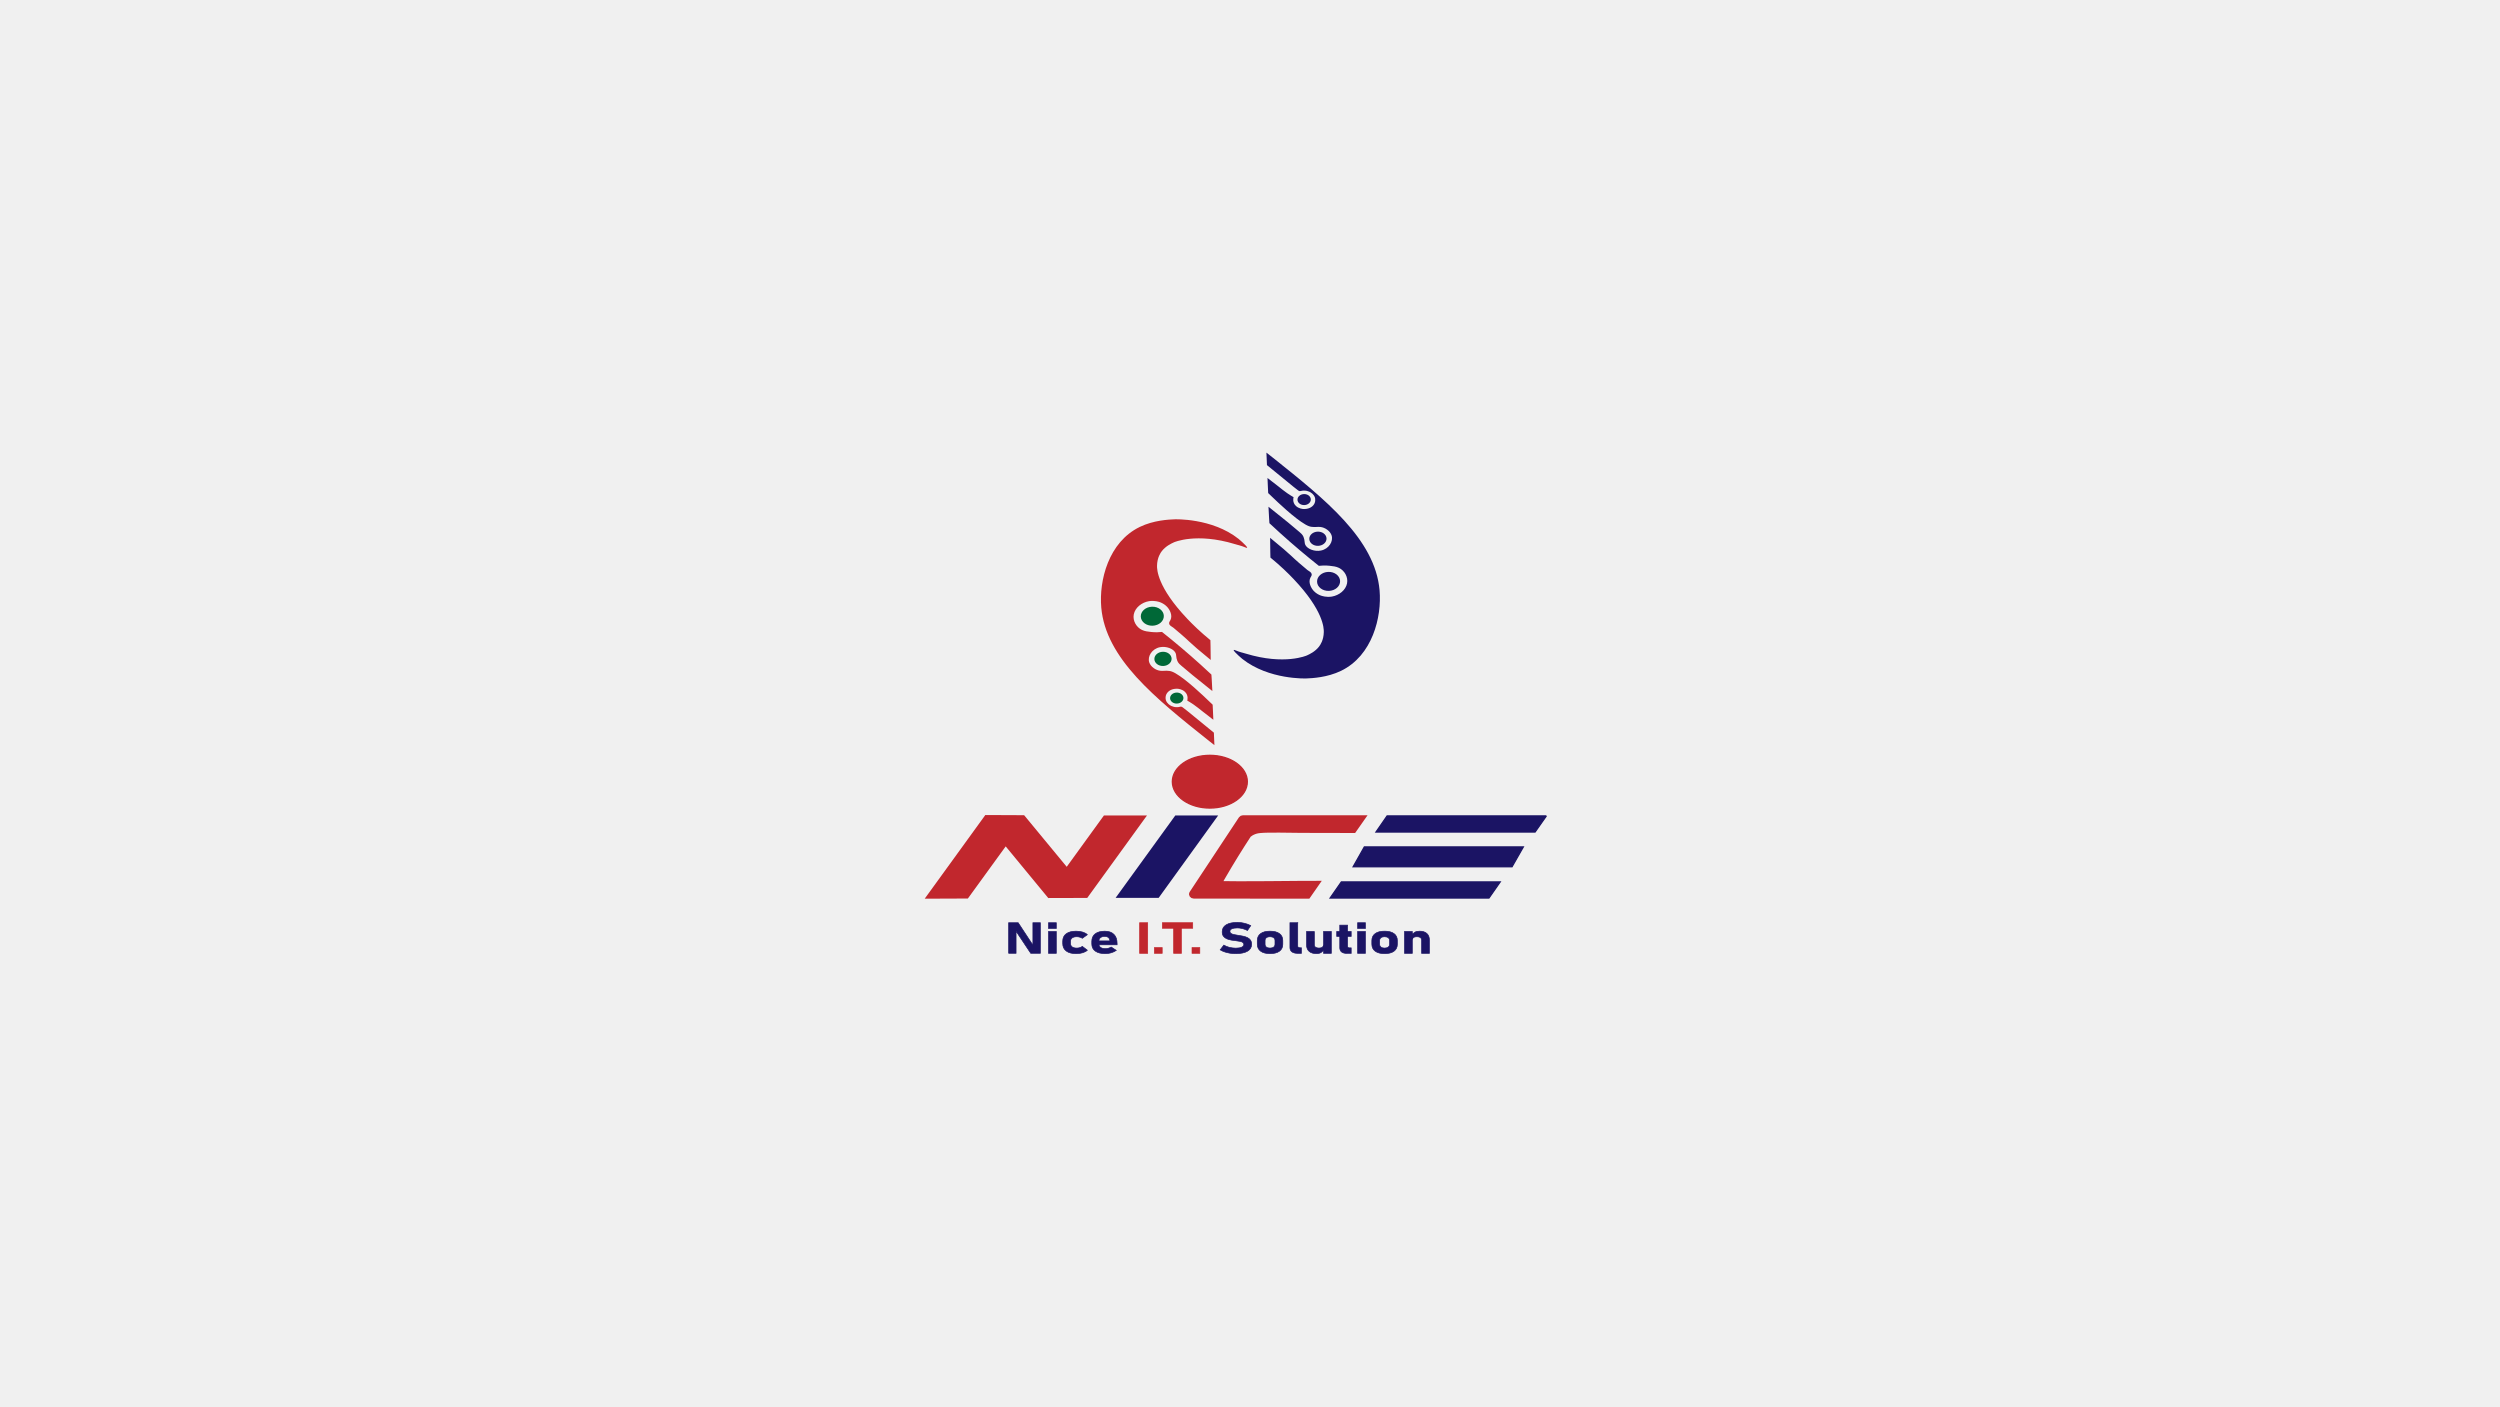
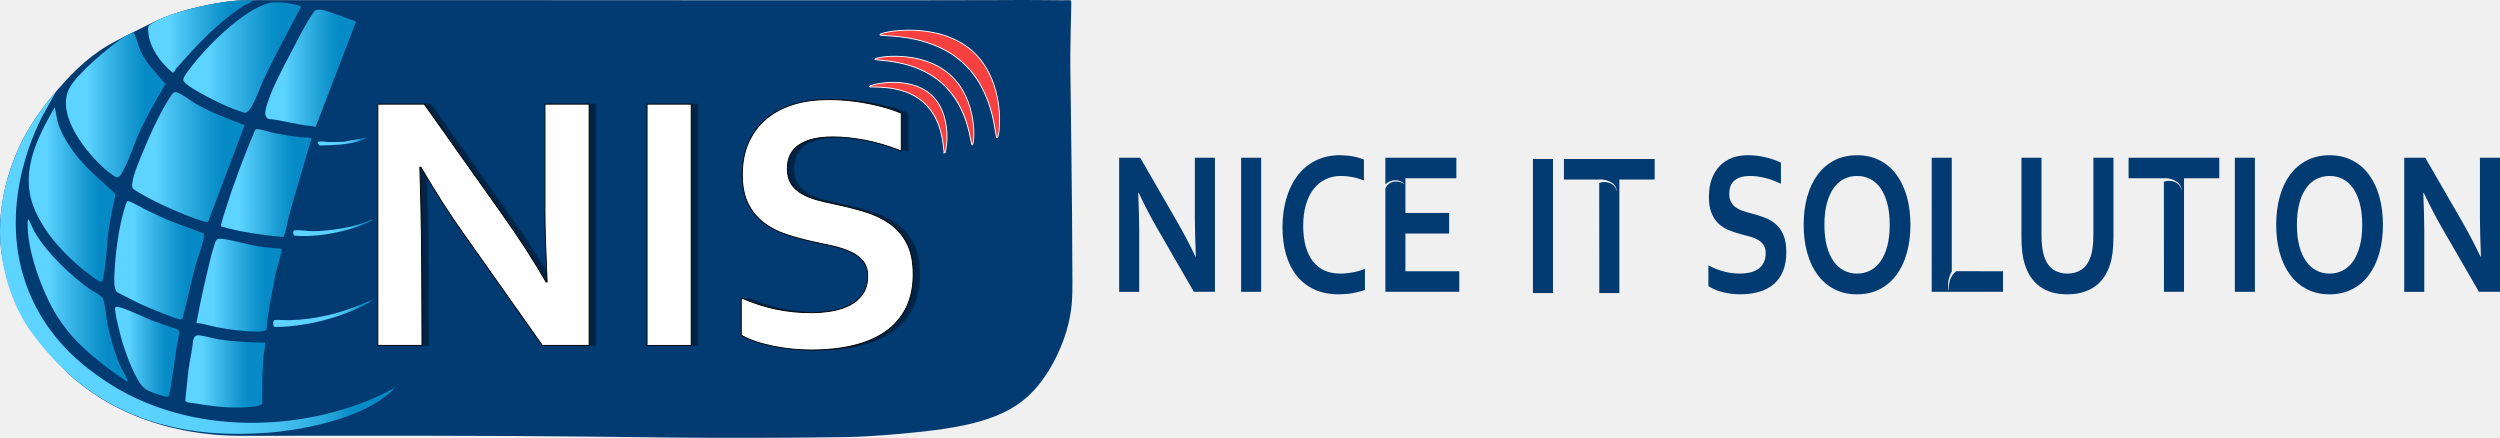
- <svg xmlns="http://www.w3.org/2000/svg" id="Layer_1" version="1.1" viewBox="0 0 1920 1080">
+ <svg xmlns="http://www.w3.org/2000/svg" xmlns:xlink="http://www.w3.org/1999/xlink" viewBox="0 0 2734.78 478.96">
  <defs>
    <style>
-       .st0 {
-         stroke-width: 4px;
-       }
- 
-       .st0, .st1, .st2, .st3, .st4 {
-         fill: #c1272d;
-       }
- 
-       .st0, .st1, .st2, .st4 {
-         stroke: #c1272d;
-       }
- 
-       .st0, .st1, .st2, .st4, .st5, .st6, .st7 {
+       .cls-1 {
+         fill: url(#linear-gradient-15);
+       }
+ 
+       .cls-2 {
+         fill: url(#linear-gradient-13);
+       }
+ 
+       .cls-3 {
+         fill: url(#linear-gradient-2);
+       }
+ 
+       .cls-4 {
+         fill: url(#linear-gradient-10);
+       }
+ 
+       .cls-5 {
+         fill: url(#linear-gradient-12);
+       }
+ 
+       .cls-6 {
+         fill: #023b72;
+       }
+ 
+       .cls-7 {
+         fill: #fff;
+         stroke: #000;
+       }
+ 
+       .cls-7, .cls-8 {
        stroke-miterlimit: 10;
      }

-       .st2, .st7 {
-         stroke-width: .5px;
-       }
- 
-       .st8 {
-         fill: #006837;
-       }
- 
-       .st4, .st6 {
-         stroke-width: 12px;
-       }
- 
-       .st9, .st5, .st6, .st7 {
-         fill: #1b1464;
-       }
- 
-       .st5, .st6, .st7 {
-         stroke: #1b1464;
+       .cls-9 {
+         fill: url(#linear-gradient-4);
+       }
+ 
+       .cls-10 {
+         fill: url(#linear-gradient-3);
+       }
+ 
+       .cls-11 {
+         filter: url(#drop-shadow-1);
+       }
+ 
+       .cls-12 {
+         fill: url(#linear-gradient-5);
+       }
+ 
+       .cls-13 {
+         fill: url(#linear-gradient-8);
+       }
+ 
+       .cls-8 {
+         fill: #f74141;
+         stroke: #fff;
+       }
+ 
+       .cls-14 {
+         fill: url(#linear-gradient-14);
+       }
+ 
+       .cls-15 {
+         fill: url(#linear-gradient-7);
+       }
+ 
+       .cls-16 {
+         fill: url(#linear-gradient-9);
+       }
+ 
+       .cls-17 {
+         fill: url(#linear-gradient-11);
+       }
+ 
+       .cls-18 {
+         fill: url(#linear-gradient-6);
+       }
+ 
+       .cls-19 {
+         fill: url(#linear-gradient-16);
+       }
+ 
+       .cls-20 {
+         fill: url(#linear-gradient);
      }
    </style>
+     <filter id="drop-shadow-1" x="412.85" y="108.41" width="593.6" height="274.95" filterUnits="userSpaceOnUse">
+       <feOffset dx="7" dy="0" />
+       <feGaussianBlur result="blur" stdDeviation="0" />
+       <feFlood flood-color="#000" flood-opacity=".39" />
+       <feComposite in2="blur" operator="in" />
+       <feComposite in="SourceGraphic" />
+     </filter>
+     <linearGradient id="linear-gradient" x1="298.84" y1="342.54" x2="407.92" y2="342.54" gradientUnits="userSpaceOnUse">
+       <stop offset=".1" stop-color="#5dd3ff" />
+       <stop offset=".47" stop-color="#5bd1fd" />
+       <stop offset=".6" stop-color="#54cbf9" />
+       <stop offset=".7" stop-color="#48c2f1" />
+       <stop offset=".77" stop-color="#37b4e6" />
+       <stop offset=".84" stop-color="#21a2d8" />
+       <stop offset=".89" stop-color="#078cc6" />
+       <stop offset=".9" stop-color="#068bc6" />
+     </linearGradient>
+     <linearGradient id="linear-gradient-2" x1="320.71" y1="249.24" x2="407.06" y2="249.24" gradientUnits="userSpaceOnUse">
+       <stop offset=".1" stop-color="#5dd3ff" />
+       <stop offset=".47" stop-color="#5bd1fd" />
+       <stop offset=".6" stop-color="#54cbf9" />
+       <stop offset=".7" stop-color="#48c2f1" />
+       <stop offset=".77" stop-color="#37b4e6" />
+       <stop offset=".84" stop-color="#21a2d8" />
+       <stop offset=".89" stop-color="#078cc6" />
+       <stop offset=".9" stop-color="#068bc6" />
+     </linearGradient>
+     <linearGradient id="linear-gradient-3" x1="347.41" y1="154.85" x2="400.93" y2="154.85" gradientUnits="userSpaceOnUse">
+       <stop offset=".1" stop-color="#5dd3ff" />
+       <stop offset=".47" stop-color="#5bd1fd" />
+       <stop offset=".6" stop-color="#54cbf9" />
+       <stop offset=".7" stop-color="#48c2f1" />
+       <stop offset=".77" stop-color="#37b4e6" />
+       <stop offset=".84" stop-color="#21a2d8" />
+       <stop offset=".89" stop-color="#078cc6" />
+       <stop offset=".9" stop-color="#068bc6" />
+     </linearGradient>
+     <linearGradient id="linear-gradient-4" x1=".02" y1="287.34" x2="432.48" y2="287.34" gradientUnits="userSpaceOnUse">
+       <stop offset=".1" stop-color="#5dd3ff" />
+       <stop offset=".47" stop-color="#5bd1fd" />
+       <stop offset=".6" stop-color="#54cbf9" />
+       <stop offset=".7" stop-color="#48c2f1" />
+       <stop offset=".77" stop-color="#37b4e6" />
+       <stop offset=".84" stop-color="#21a2d8" />
+       <stop offset=".89" stop-color="#078cc6" />
+       <stop offset=".9" stop-color="#068bc6" />
+     </linearGradient>
+     <linearGradient id="linear-gradient-5" x1="290.17" y1="74.65" x2="389.53" y2="74.65" gradientUnits="userSpaceOnUse">
+       <stop offset=".21" stop-color="#5dd3ff" />
+       <stop offset=".33" stop-color="#48c2f1" />
+       <stop offset=".65" stop-color="#189ad2" />
+       <stop offset=".8" stop-color="#068bc6" />
+     </linearGradient>
+     <linearGradient id="linear-gradient-6" x1="144.51" y1="171.83" x2="267.58" y2="171.83" gradientUnits="userSpaceOnUse">
+       <stop offset=".21" stop-color="#5dd3ff" />
+       <stop offset=".33" stop-color="#48c2f1" />
+       <stop offset=".65" stop-color="#189ad2" />
+       <stop offset=".8" stop-color="#068bc6" />
+     </linearGradient>
+     <linearGradient id="linear-gradient-7" x1="72.09" y1="114.51" x2="180.97" y2="114.51" xlink:href="#linear-gradient-6" />
+     <linearGradient id="linear-gradient-8" x1="31.44" y1="212.84" x2="126.39" y2="212.84" xlink:href="#linear-gradient-6" />
+     <linearGradient id="linear-gradient-9" x1="125" y1="284.7" x2="223.15" y2="284.7" xlink:href="#linear-gradient-6" />
+     <linearGradient id="linear-gradient-10" x1="200.54" y1="62.92" x2="329.31" y2="62.92" gradientUnits="userSpaceOnUse">
+       <stop offset=".21" stop-color="#5dd3ff" />
+       <stop offset=".33" stop-color="#48c2f1" />
+       <stop offset=".65" stop-color="#189ad2" />
+       <stop offset=".8" stop-color="#068bc6" />
+     </linearGradient>
+     <linearGradient id="linear-gradient-11" x1="241.72" y1="200.17" x2="340.61" y2="200.17" xlink:href="#linear-gradient-6" />
+     <linearGradient id="linear-gradient-12" x1="214.83" y1="311.95" x2="307.85" y2="311.95" xlink:href="#linear-gradient-6" />
+     <linearGradient id="linear-gradient-13" x1="202.66" y1="406.26" x2="289.99" y2="406.26" xlink:href="#linear-gradient-6" />
+     <linearGradient id="linear-gradient-14" x1="30.21" y1="328.89" x2="139.46" y2="328.89" xlink:href="#linear-gradient-6" />
+     <linearGradient id="linear-gradient-15" x1="125.89" y1="384.79" x2="195.99" y2="384.79" xlink:href="#linear-gradient-6" />
+     <linearGradient id="linear-gradient-16" x1="161.95" y1="39.9" x2="275.9" y2="39.9" xlink:href="#linear-gradient-6" />
  </defs>
-   <g>
-     <path class="st3" d="M892.18,423.39c3.06-3.96,7.23-5.9,9.41-6.89,0,0,17.02-7.7,46.89,1.39h.02c.13.04.82.25,1.75.51.98.28,1.69.46,1.87.51,2.94.77,5.26,2.14,5.64,1.78.46-.44-2.31-3.03-3.73-4.36-1.35-1.27-2.53-2.25-2.85-2.5-20.5-16.2-49.17-15-49.17-15-4.35.18-15.97.67-26.68,5.86-24.05,11.67-31.35,41.18-29.56,61.85,3.41,39.22,41.61,69.68,81.88,101.79,2.06,1.64,3.79,2.99,5.02,3.94-.14-3.23-.28-6.43-.41-9.59-8.48-6.93-19.59-16.01-20.42-16.68-.07-.06-.1-.07-.26-.2-3.29-2.5-3.6-3.03-4.56-3.11-.7-.05-.58.23-2.15.37-.49.04-1.37.11-2.45-.03-.09-.01-1.41-.2-2.69-.78-1.3-.59-3.56-2.03-4.33-4.55-.1-.31-1.12-3.93,2.01-6.64,2.69-2.33,6.32-2.14,6.88-2.11.54.04,3.48.27,5.68,2.32,3.01,2.79,1.94,6.44,1.84,6.77,1.16.67,2.86,1.68,4.83,3.03,2.82,1.92,4.53,3.45,6.69,5.12,3.45,2.67,6.35,4.91,8.52,6.6-.09-2.11-.18-4.23-.28-6.36-.08-1.75-.16-3.49-.25-5.23-.6-.57-1.73-1.65-3.14-3-3.85-3.7-16.91-16.25-25.46-21.14-2.02-1.15-3.39-1.61-4.58-1.77-3.14-.42-4.56.12-6.83-.11-3.69-.37-7.56-3.08-8.68-6.44-1.53-4.57,2.01-10.46,8.23-11.69,4.91-.97,10.21,1.22,11.79,4.12,1.07,1.95.3,3.3,1.53,6.37.76,1.89,2.25,3,3.19,3.82,3.41,3,12.04,10.11,23.72,19.36-.13-3.01-.29-6.06-.49-9.14-.08-1.18-.16-2.35-.24-3.52-2.77-2.6-5.6-5.21-8.5-7.82-9.84-8.88-19.69-17.17-29.45-24.92-1.96.23-4.84.42-8.25.05-2.62-.28-5.03-.55-7.23-1.63-4.27-2.11-7.12-7-6.19-11.87,1.01-5.24,6.13-9.22,11.64-10.16,4.27-.72,7.84.54,8.55.8,1.03.38,3.36,1.37,5.32,3.44,2.33,2.48,4.34,6.74,2.69,10.16-.52,1.08-1.25,1.75-1.03,2.87.26,1.37,1.68,2.09,3.28,3.13.02.01,2.15,1.82,6.42,5.45,2.62,2.23,4.14,3.72,5.7,5.17,2.92,2.73,7.82,7.06,16.52,14.12-.01-3.68-.06-7.4-.14-11.16-.03-1.35-.06-2.69-.1-4.03-7.88-6.43-13.81-12.27-17.91-16.6-22.85-24.13-23.14-37.67-23.08-40.59.12-6.33,2.78-10.02,3.6-11.08h-.02Z" />
-     <ellipse class="st8" cx="884.97" cy="473.25" rx="8.85" ry="7.3" transform="translate(-14.27 27.72) rotate(-1.78)" />
-     <ellipse class="st8" cx="893.18" cy="506.02" rx="6.62" ry="5.46" transform="translate(-15.29 27.99) rotate(-1.78)" />
-     <ellipse class="st8" cx="903.75" cy="536.12" rx="5.12" ry="4.23" transform="translate(-16.22 28.33) rotate(-1.78)" />
+   <g id="Layer_1" data-name="Layer 1">
+     <path class="cls-6" d="M983.45,474.7c-25.25,2.2-44.15,3.21-57.23,3.41-113.27,1.69-208.14.34-211.59.29,0,0-119.41-1.7-245.03-1.72-20.93,0-41.86,0-62.8,0-43.8,0-65.7,0-65.87,0-10.22.08-32.28.06-76.38.04-2.01,0-7.14.01-13.97-.25-7.1-.27-12.7-.71-15.58-.96-7.39-.63-17.12-1.74-28.68-3.8,0,0-9.86-1.77-19.36-4.12-2.47-.61-5.04-1.29-5.04-1.29-1.2-.32-2.54-.68-4.3-1.18-1.5-.43-2.62-.77-3.5-1.04-3.34-1.02-5.07-1.56-6.02-1.86-.17-.05-.73-.2-1.27-.4-.06-.02-.19-.07-.38-.14-.38-.13-.66-.22-.72-.25-.56-.18-1.85-.64-3.39-1.17-2-.68-2.8-.91-4.64-1.59h0c-1.52-.62-3.71-1.48-6.46-2.45-1.17-.47-2.35-.95-3.52-1.42-4.17-1.71-7.82-3.34-10.91-4.77-3.71-1.72-6.69-3.22-8.61-4.2-.75-.38-3.19-1.63-6.25-3.31-1.77-.97-7.26-4-13.33-7.82-13.39-8.44-23.54-16.93-31.3-23.47-1.06-.89-1.92-1.63-2.49-2.12-6.45-6.78-12.98-13.92-19.54-21.43-8.45-9.68-16.25-19.18-23.44-28.41,0,0-17.57-29.5-26.63-65.33-2.03-8.04-3.37-15.81-3.37-15.81-1.24-8.66-1.72-16.31-1.84-22.6-.07-3.72-.13-13.02,1.24-25.03.11-.97.57-4.92,1.43-10.16,1.07-6.51,2.85-15.56,5.86-26.08.53-1.84,4.55-15.72,10.97-30.21,14.34-32.36,36.02-57.35,43.08-65.39,12.21-13.89,29.47-33.53,55.18-48.79,9.36-5.55,22.59-12.09,49.06-25.16,1.5-.74,5-2.46,9.73-4.47,1.51-.64,6.85-2.89,14.46-5.46,11.15-3.77,20.09-5.84,26.33-7.28,4.84-1.12,9.62-2.08,10.1-2.18,3.17-.64,5.65-1.09,6.85-1.3,3.46-.62,6.09-1.04,6.89-1.16,3.13-.49,5.47-.81,5.97-.88,1.64-.22,4.21-.57,7.6-.91,2.24-.23,3.79-.39,5.78-.5,2.79-.16,3.82-.07,7.3-.1,6.78-.04,8.26-.39,15.8-.37,1.45,0,2.49.02,2.95.02,10.83.09,17.32,0,66.07,0,7.49,0,67.08,0,86.38,0,7.31,0,70.55.02,83.59.02,84.44.03,526.42.39,567.48-.02,2.46-.02,13.77-.15,28.62-.13,9.63.01,14.45.02,19.32.1,1.18.02,12.9.2,16.85.16.34,0,1.58-.02,3.26,0,1.65.02,2.04.05,3.14.06,2.03.03,2.38-.06,5.55-.12,3.69-.06,4.23.04,4.63.45.37.38.4.8.39,3.34,0,1.87-.01,2.81-.04,3.14-.1,1.52.01.83-.13,8.01-.2,10.21-.74,26.9-.85,43.52-.02,3.25-.04,8.18,0,14.25.16,23.31,2.17,146.68,2.28,235.4.02,14.06-.04,25.87-3.42,41.6-7.06,32.86-24.02,61.46-39.3,77.8-29.63,31.68-75.25,40.73-146.95,46.99Z" />
+     <g class="cls-11">
+       <path class="cls-7" d="M551.09,236.64c18.97,26.96,34.39,50.9,46.24,71.81h1.19c-1.58-34.33-2.37-59.32-2.37-74.97v-119.56h48.29v263.94h-51.15l-85.93-121.67c-15.11-21.06-30.75-45.49-46.91-73.28h-1.18c.46,14.43.84,28.86,1.15,43.29.48,22.51.78,45.03.89,67.54.11,28.04.21,56.07.32,84.11h-48.29V113.92h50.79l86.96,122.71Z" />
+       <path class="cls-7" d="M707.82,377.87V113.92h48.29v263.94h-48.29Z" />
+       <path class="cls-7" d="M949.16,302.14c0-6.71-1.65-12.14-4.94-16.28-3.29-4.14-7.77-7.53-13.43-10.16-5.66-2.63-12.02-4.77-19.07-6.41-7.05-1.64-14.46-3.26-22.23-4.84-10.27-2.24-20.09-4.9-29.44-7.99-9.35-3.09-17.58-7.37-24.7-12.83-7.11-5.46-12.78-12.4-16.99-20.82-4.22-8.42-6.32-18.95-6.32-31.58,0-13.94,2.44-26.08,7.31-36.41,4.87-10.33,11.49-18.88,19.86-25.66,8.36-6.78,18.18-11.84,29.44-15.2,11.26-3.36,23.94-5.03,38.03-5.03s28.25,1.38,42.48,4.14c14.22,2.76,26.47,6.32,36.75,10.66v41.45c-13.7-5.39-26.84-9.31-39.41-11.74-12.58-2.43-24.4-3.65-35.46-3.65-15.94,0-28.22,2.89-36.85,8.68-8.63,5.79-12.94,14.48-12.94,26.05,0,6.71,1.41,12.24,4.25,16.58,2.83,4.34,6.68,7.93,11.56,10.76,4.87,2.83,10.47,5.1,16.79,6.81,6.32,1.71,13.04,3.29,20.15,4.74,11.19,2.37,21.9,5.1,32.1,8.19,10.2,3.09,19.26,7.4,27.17,12.93s14.16,12.73,18.77,21.61c4.61,8.88,6.91,20.23,6.91,34.05s-2.64,26.52-7.9,36.91c-5.27,10.39-12.74,18.98-22.42,25.76-9.68,6.78-21.44,11.81-35.27,15.1-13.83,3.29-28.98,4.93-45.44,4.93-14.36,0-28.48-1.41-42.38-4.24-13.9-2.83-25.46-6.81-34.67-11.94v-40.86c13.04,5.66,25.75,9.77,38.13,12.34,12.38,2.57,25.16,3.85,38.33,3.85,7.64,0,15.14-.62,22.52-1.88,7.38-1.25,13.99-3.39,19.86-6.41,5.86-3.03,10.57-7.14,14.13-12.34,3.56-5.2,5.33-11.61,5.33-19.24Z" />
+     </g>
    <g>
-       <path class="st9" d="M1013.1,496.49c-3.06,3.96-7.23,5.9-9.41,6.89,0,0-17.02,7.7-46.89-1.39h-.02c-.13-.04-.82-.25-1.75-.51-.98-.28-1.69-.46-1.87-.51-2.94-.77-5.26-2.14-5.64-1.78-.46.44,2.31,3.03,3.73,4.36,1.35,1.27,2.53,2.25,2.85,2.5,20.5,16.2,49.17,15,49.17,15,4.35-.18,15.97-.67,26.68-5.86,24.05-11.67,31.35-41.18,29.56-61.85-3.41-39.22-41.61-69.68-81.88-101.79-2.06-1.64-3.79-2.99-5.02-3.94.14,3.23.28,6.43.41,9.59,8.48,6.93,19.59,16.01,20.42,16.68.07.06.1.07.26.2,3.29,2.5,3.6,3.03,4.56,3.11.7.05.58-.23,2.15-.37.49-.04,1.37-.11,2.45.03.09.01,1.41.2,2.69.78,1.3.59,3.56,2.03,4.33,4.55.1.31,1.12,3.93-2.01,6.64-2.69,2.33-6.32,2.14-6.88,2.11-.54-.04-3.48-.27-5.68-2.32-3.01-2.79-1.94-6.44-1.84-6.77-1.16-.67-2.86-1.68-4.83-3.03-2.82-1.92-4.53-3.45-6.69-5.12-3.45-2.67-6.35-4.91-8.52-6.6.09,2.11.18,4.23.28,6.36.08,1.75.16,3.49.25,5.23.6.57,1.73,1.65,3.14,3,3.85,3.7,16.91,16.25,25.46,21.14,2.02,1.15,3.39,1.61,4.58,1.77,3.14.42,4.56-.12,6.83.11,3.69.37,7.56,3.08,8.68,6.44,1.53,4.57-2.01,10.46-8.23,11.69-4.91.97-10.21-1.22-11.79-4.12-1.07-1.95-.3-3.3-1.53-6.37-.76-1.89-2.25-3-3.19-3.82-3.41-3-12.04-10.11-23.72-19.36.13,3.01.29,6.06.49,9.14.08,1.18.16,2.35.24,3.52,2.77,2.6,5.6,5.21,8.5,7.82,9.84,8.88,19.69,17.17,29.45,24.92,1.96-.23,4.84-.42,8.25-.05,2.62.28,5.03.55,7.23,1.63,4.27,2.11,7.12,7,6.19,11.87-1.01,5.24-6.13,9.22-11.64,10.16-4.27.72-7.84-.54-8.55-.8-1.03-.38-3.36-1.37-5.32-3.44-2.33-2.48-4.34-6.74-2.69-10.16.52-1.08,1.25-1.75,1.03-2.87-.26-1.37-1.68-2.09-3.28-3.13-.02-.01-2.15-1.82-6.42-5.45-2.62-2.23-4.14-3.72-5.7-5.17-2.92-2.73-7.82-7.06-16.52-14.12.01,3.68.06,7.4.14,11.16.03,1.35.06,2.69.1,4.03,7.88,6.43,13.81,12.27,17.91,16.6,22.85,24.13,23.14,37.67,23.08,40.59-.12,6.33-2.78,10.02-3.6,11.08h.02Z" />
-       <ellipse class="st9" cx="1020.35" cy="446.52" rx="8.85" ry="7.3" transform="translate(-13.38 31.9) rotate(-1.78)" />
-       <ellipse class="st9" cx="1012.15" cy="413.75" rx="6.62" ry="5.46" transform="translate(-12.36 31.64) rotate(-1.78)" />
-       <ellipse class="st9" cx="1001.58" cy="383.67" rx="5.12" ry="4.23" transform="translate(-11.43 31.3) rotate(-1.78)" />
+       <path class="cls-20" d="M407.7,327.41c.76.71-.68,1.22-1.22,1.68-3.86,3.27-11.17,6.29-16,8.49-18.5,8.42-40.38,14.86-60.7,17.74-7.33,1.04-20.45,2.71-27.59,2.28-.63-.04-1.59.1-2.11-.16-1.67-.83-1.75-6.51.3-7.35,1.19-.49,13.34.29,16,.21,30.87-.9,56.97-7.91,84.89-19.82,2.22-.95,4.65-.85,6.41-3.07Z" />
+       <path class="cls-3" d="M325.37,251.83c5.51,0,11.36,1.09,16.93,1.07,17.89-.07,46.62-4.35,62.17-11.88.85-.41,1.53-1.23,2.59-.37-5.74,3.78-13.41,6.49-20.12,8.66-15.49,5.02-35.57,8.63-52.11,8.89-2.3.04-10.93.03-12.58-.5-1.81-.58-1.87-4.08-1-5.14.62-.76,3.05-.73,4.11-.73Z" />
+       <path class="cls-10" d="M349.46,159.16l-2.05-3.37c.62-2.18,10.21-.43,12.64-.39,5.3.08,10.56-.18,15.84-.3l25.03-4.56c-2,1.83-5.05,2.79-7.71,3.65-13.72,4.42-29.25,4.6-43.76,4.97Z" />
+       <path class="cls-9" d="M27.79,353.73c-2.56-4.28-5.97-10.37-9.47-17.91C3.52,303.93.52,274.73.07,257.49c-.09-3.32-.6-28.56,5.96-54.25,2.77-10.84,7.04-22.71,7.41-23.74,1.61-4.46,4.09-11.26,7.88-19.44,6.51-14.07,13.1-24.04,17.75-31.01,5.47-8.2,12.77-18.18,22.24-28.96-5.15,9.31-10.29,18.61-15.44,27.92-8.17,15.98-53.17,107.67-10.57,199.62,22.59,48.77,59.3,74.91,76.54,86.86,95.72,66.38,229.24,57.77,315.96,11.92,1.99-1.05,3.61-1.94,4.69-2.54-1.59,1.64-3.55,3.55-5.88,5.6,0,0-3.07,2.7-6.41,5.19-45.15,33.7-127.62,38.75-127.62,38.75-36.13,2.21-108.39,5.71-178.35-35.64-16.39-9.69-28.73-19.52-36.84-26.58-12.66-11.31-25.99-25.15-38.66-41.93-3.96-5.25-7.6-10.45-10.94-15.54Z" />
+       <g>
+         <path class="cls-12" d="M389.53,23.61c-14.66,38.17-29.32,76.35-43.97,114.52-1.41,1.53-3.03-.15-4.75-.27-15.65-1.11-31.13-6.35-46.85-7.71-6.53-2.64-2.94-12.38-1.48-17.01,5.65-17.91,17-38.82,25.81-55.58,7.04-13.39,15.75-31.08,24.21-43.23,1.21-1.74,2-3.38,4.33-3.65,3.04-.35,5.53-.28,13.24,2.33,4.6,1.55,8.26,2.82,10.48,3.6,6.33,2.34,12.65,4.67,18.98,7.01Z" />
+         <path class="cls-18" d="M267.58,136.87l-39.87,105.64c-1.24.91-6.35-.73-8.02-1.26-19.24-6.11-51.78-20.7-68.98-31.37-5.67-3.52-6.75-3.4-5.95-9.9,1.2-9.79,8.26-25.66,12.16-35.1,7-16.93,15.47-35.87,24.8-51.53,1.44-2.42,6.27-10.68,8.07-11.89,2.21-1.48,5.32.17,7.57,1.31,5.54,2.79,10.96,7.39,16.43,10.58,16.65,9.68,35.9,16.77,53.8,23.53Z" />
+         <path class="cls-15" d="M127.26,193.8c-1.79-.34-8.05-5.17-9.79-6.63-22.72-18.94-56.78-61.42-41.61-90.63,8.33-16.03,43.98-45.7,59.69-56.1,3.24-2.14,6.95-3.27,10.24-5.29,1.79.27,6.33,17.1,7.6,19.87,6.4,14,17.52,25.16,27.59,36.82-9.73,16.77-19.45,33.53-27.69,51.13-6.46,13.81-11.54,31.11-18.68,43.99-1.56,2.81-3.47,7.58-7.35,6.84Z" />
+         <path class="cls-13" d="M118.9,251.13c-2.4,15.91-2.29,34.54-5.48,49.75-.45,2.17-.85,8.09-4.15,7.35-.55-.12-8.06-5.46-9.32-6.39-25.88-18.96-53-47.28-63.77-77.15-13.93-38.64,5.45-75.47,23.66-107.29,1.84,6.55,2.12,13.44,4.47,19.92,3.58,9.89,10.75,21.77,17.24,30.28,12.87,16.88,29.51,30.15,44.83,44.75-2.66,12.9-5.52,25.72-7.49,38.78Z" />
+         <path class="cls-16" d="M125.29,298.07c.83-20.47,4.94-51.28,11.06-70.39.58-1.8,1.95-7.33,3.47-7.81s16.76,8.12,19.43,9.42c7.32,3.56,14.74,7.12,22.2,10.35,13.56,5.86,27.54,10.37,41.27,15.7,1.03,1.47-.11,6.47-.53,8.28-2.15,9.38-6.27,19.23-8.78,28.59-4.96,18.48-8.72,37.42-13.57,55.88-.56.57-1.19,1.17-1.98,1.42-2.41.76-35.73-13.13-40.52-15.28-9.83-4.42-19.53-9.54-29.11-14.52-4.29-3.87-3.17-16.16-2.95-21.63Z" />
+         <path class="cls-4" d="M307.43,2.65c2.48.14,7.66.84,10.21,1.29,1.94.35,11.12,2.17,11.67,3.45-13.07,25-26.85,50.04-39.05,75.66-4.32,9.07-7.75,19.19-12.22,28.12-1.9,3.79-5.45,11.98-10.4,12.14-.77.03-11.4-3.77-13.08-4.43-11.07-4.37-25.6-11.61-36.03-17.54-4.23-2.4-16.64-9.31-17.9-13.33-1-3.19,5.69-11.04,7.8-13.83,17.81-23.51,57.49-63.71,86.74-71.18,2.45-.63,9.42-.52,12.25-.36Z" />
+         <path class="cls-17" d="M316.01,236.67c-1.57,5.73-2.8,15.91-5.26,20.93-.33.68-.27,1.6-1.36,1.65-22.65-2.2-45.46-5.25-67.58-11.53-.83-1.39,4.48-17.01,5.35-19.78,9.16-29.16,20.23-57.9,31.94-85.94l2-.92c7.02,1.01,13.81,3.48,20.76,4.86,8.45,1.67,17.5,3.14,26.02,4.14,3.3.39,7.63-.05,10.98.6.87.17,1.33.14,1.75,1.13-8.09,28.31-16.84,56.44-24.59,84.85Z" />
+         <path class="cls-5" d="M297.66,319.33c-2.54,13.53-4.84,27.05-6.15,40.81-1.18,3.28-8.72,2.53-12.23,2.5-13.5-.11-29.34-2.28-42.76-4.89-7.25-1.41-14.44-3.96-21.7-4.39,3.1-15.73,6.15-31.48,9.87-47.04,2.78-11.65,5.88-26.1,9.48-37.33,2.61-8.15,2.65-8.56,11.71-7.27,12.02,1.71,24.07,5.68,36.07,7.66,8.46,1.4,16.97,1.83,25.46,2.75.74.64.31,1.94.22,2.72-.82,7.17-4.46,16.8-6.08,24.3-1.44,6.68-2.64,13.46-3.9,20.18Z" />
+         <path class="cls-2" d="M287.32,405.41c-.57,11.99-.2,24.08-.41,36.05-3.72,5.08-30.52,4.42-37.53,4.12-14.96-.65-29.73-3.43-44.62-5.56l-2.09-1.7,3.53-34.22c1.48-8.26,2.75-16.54,4.24-24.79.88-4.91-.11-13.41,7.66-12.48,6.97.83,14.36,3.23,21.23,4.35,16.78,2.73,33.7,3.37,50.52,3.65.65,5.06-1.1,9.49-1.59,14.2-.56,5.45-.68,10.92-.94,16.39Z" />
+         <path class="cls-14" d="M139.15,417.71c-8.91-6.25-18-12.43-26.56-19.18-20.06-15.83-36.38-30.83-49.96-52.48-16.68-26.58-33.35-72.67-32.37-103.09.03-1.08-.24-2.3.91-2.9,2.68,4.56,4.41,9.64,7.03,14.22,12.47,21.8,39.71,47.85,60.6,62.47,4.13,2.89,10.74,5.41,13.56,9.55,2.22,3.26,4.19,23.03,5.36,28.68,2.87,13.78,7.18,29.56,12.69,42.69,2.41,5.75,6.65,12.14,8.71,17.48.23.61.63,2.57.04,2.56Z" />
+         <path class="cls-1" d="M193.39,378.61c-2.09,14.31-4,28.82-6.37,43.09-.26,1.54-1.9,10.82-2.26,11.28-1.63,2.05-5.49.36-7.71-.25-5.12-1.4-14.99-4.74-19.03-8-9.42-7.61-19.88-36.96-23.71-48.87-1.64-5.09-10.09-37.08-8.12-39.78,1.19-1.62,8.73,1.34,10.73,2.07,9.85,3.56,19.45,8.47,29.24,12.29,9.38,3.66,19.04,6.66,28.49,10.14,1.03.58,1.1,1.31,1.27,2.3.49,2.8-2.01,12.15-2.54,15.73Z" />
+         <path class="cls-19" d="M188.84,79.52c-13.23-10.86-24.93-27.01-26.59-43.76-.56-5.66-.86-7.26,4.18-10.34C187.51,12.58,235.66,2.12,261.34.53c1.78-.11,13.88-.52,14.37.03.68.77-.6,1.4-1.07,1.73-2.25,1.57-5.19,2.17-7.48,3.62-28.21,17.86-52.92,44.51-74.64,69.37-1.07,1.23-1.37,3.68-3.68,4.25Z" />
+       </g>
+     </g>
+     <path class="cls-8" d="M1090.8,150.67c-3,1.1-1.3-50.24-38.82-83.21-37.47-32.93-90.22-26.6-89.37-29.58.92-3.2,63.03-15.46,100.68,17.61,37.7,33.12,30.72,94.01,27.51,95.18Z" />
+     <path class="cls-8" d="M1063.61,158.52c-2.39.81-2.39-40.39-33.6-67.81-31.16-27.38-73.62-23.61-73.01-25.98.66-2.54,50.53-10.86,81.84,16.65,31.35,27.54,27.34,76.28,24.77,77.15Z" />
+     <path class="cls-8" d="M1033.31,167.16c-2.06.85.92-34.17-23.21-55.37-24.1-21.18-59.91-15.11-59.22-17.17.73-2.21,43.07-12.63,67.28,8.64,24.24,21.3,17.35,63,15.14,63.9Z" />
+   </g>
+   <g id="Layer_2" data-name="Layer 2">
+     <g>
+       <path class="cls-6" d="M1286.67,240.74c8.6,14.98,15.58,28.29,20.95,39.91h.54c-.72-19.08-1.07-32.96-1.07-41.66v-66.44h21.94v146.69h-23.01l-39.04-67.53c-6.87-11.69-13.97-25.25-21.31-40.67h-.54c.72,17.98,1.07,31.9,1.07,41.77v66.44h-21.94v-146.69h23.01l39.4,68.19Z" />
+       <path class="cls-6" d="M1357.68,319.23v-146.69h21.94v146.69h-21.94Z" />
+       <path class="cls-6" d="M1466.58,192.5c-5.97,0-11.48,1.21-16.52,3.62-5.05,2.41-9.37,5.92-12.98,10.52-3.61,4.6-6.43,10.29-8.46,17.05-2.03,6.76-3.04,14.49-3.04,23.19s.93,16.21,2.78,22.75c1.85,6.54,4.51,12,7.97,16.39,3.46,4.39,7.69,7.69,12.67,9.92,4.98,2.23,10.64,3.34,16.97,3.34,4.54,0,9.16-.44,13.88-1.32,4.72-.88,9.13-2.15,13.25-3.84v23.13c-4.18,1.46-8.69,2.61-13.52,3.45-4.84.84-9.85,1.26-15.04,1.26-10.15,0-19.07-1.77-26.78-5.32-7.7-3.54-14.14-8.55-19.3-15.02-5.16-6.47-9.04-14.21-11.64-23.24-2.6-9.03-3.9-18.98-3.9-29.88s1.39-21.56,4.16-31.14c2.78-9.57,6.77-17.87,12-24.89,5.22-7.02,11.76-12.53,19.61-16.55,7.85-4.02,16.73-6.07,26.64-6.14,5.07,0,9.88.42,14.42,1.26,4.54.84,8.63,2.03,12.27,3.56v22.8c-4.78-1.83-9.22-3.11-13.34-3.84-4.12-.73-8.15-1.1-12.09-1.1Z" />
+       <path class="cls-6" d="M1537.41,296.76v-41.33h47.82v-22.47h-47.82v-37.93h55.7v-22.47h-77.64c0,9.72-.01,19.45-.02,29.17.92-.93,2.69-2.49,5.46-3.52,1.54-.57,5.36-1.71,9.53-.51,3.59,1.04,5.86,3.36,5.72,3.54-.13.17-2.38-1.78-6.12-2.44-1.08-.19-4.67-.78-8.4.93-4.44,2.03-5.89,5.85-6.18,6.67v112.84h80.86v-22.47h-58.92Z" />
+       <path class="cls-6" d="M1676.88,320.6v-146.69h21.94v146.69h-21.94Z" />
+       <path class="cls-6" d="M1931.52,277.13c0-3.73-.75-6.74-2.24-9.04-1.49-2.3-3.52-4.18-6.09-5.65-2.57-1.46-5.45-2.65-8.64-3.56-3.19-.91-6.55-1.81-10.07-2.69-4.66-1.24-9.1-2.72-13.34-4.44-4.24-1.72-7.97-4.09-11.19-7.13-3.22-3.03-5.79-6.89-7.7-11.57-1.91-4.68-2.87-10.52-2.87-17.54,0-7.75,1.1-14.49,3.31-20.23,2.21-5.74,5.21-10.49,9-14.25,3.79-3.76,8.24-6.58,13.34-8.44,5.1-1.86,10.85-2.8,17.24-2.8s12.81.77,19.25,2.3,12,3.51,16.66,5.92v23.02c-6.21-3-12.17-5.17-17.87-6.52-5.7-1.35-11.06-2.03-16.07-2.03-7.22,0-12.79,1.61-16.7,4.82-3.91,3.22-5.87,8.04-5.87,14.47,0,3.73.64,6.8,1.93,9.21,1.28,2.41,3.03,4.4,5.24,5.98,2.21,1.57,4.75,2.83,7.61,3.78,2.87.95,5.91,1.83,9.13,2.63,5.07,1.32,9.93,2.83,14.55,4.55,4.63,1.72,8.73,4.11,12.31,7.18,3.58,3.07,6.42,7.07,8.51,12,2.09,4.93,3.13,11.24,3.13,18.91s-1.2,14.73-3.58,20.5c-2.39,5.77-5.78,10.54-10.16,14.31-4.39,3.77-9.72,6.56-15.98,8.39-6.27,1.83-13.13,2.74-20.6,2.74-6.51,0-12.91-.79-19.21-2.36-6.3-1.57-11.54-3.78-15.72-6.63v-22.69c5.91,3.14,11.67,5.43,17.28,6.85,5.61,1.43,11.4,2.14,17.37,2.14,3.46,0,6.86-.35,10.21-1.04,3.34-.69,6.34-1.88,9-3.56,2.66-1.68,4.79-3.96,6.4-6.85,1.61-2.89,2.42-6.45,2.42-10.69Z" />
+       <path class="cls-6" d="M2089.84,245.89c0,11.18-1.3,21.43-3.9,30.75-2.6,9.32-6.39,17.34-11.37,24.06-4.98,6.73-11.1,11.95-18.36,15.68-7.25,3.73-15.51,5.59-24.76,5.59s-17.51-1.86-24.76-5.59c-7.25-3.73-13.37-8.95-18.36-15.68-4.98-6.72-8.78-14.75-11.37-24.06-2.6-9.32-3.9-19.57-3.9-30.75s1.3-21.43,3.9-30.75c2.6-9.32,6.39-17.34,11.37-24.06,4.98-6.72,11.1-11.95,18.36-15.68,7.25-3.73,15.51-5.59,24.76-5.59s17.51,1.86,24.76,5.59c7.25,3.73,13.37,8.95,18.36,15.68,4.98,6.73,8.78,14.75,11.37,24.06,2.6,9.32,3.9,19.57,3.9,30.75ZM2067.19,245.89c0-8.92-.9-16.72-2.69-23.41-1.79-6.69-4.27-12.26-7.43-16.72-3.17-4.46-6.93-7.78-11.28-9.98-4.36-2.19-9.13-3.29-14.33-3.29s-9.97,1.1-14.33,3.29c-4.36,2.19-8.12,5.52-11.28,9.98-3.17,4.46-5.64,10.03-7.43,16.72s-2.69,14.49-2.69,23.41.9,16.72,2.69,23.41c1.79,6.69,4.27,12.24,7.43,16.66,3.16,4.42,6.93,7.75,11.28,9.98,4.36,2.23,9.13,3.34,14.33,3.34s9.97-1.11,14.33-3.34c4.36-2.23,8.12-5.55,11.28-9.98,3.16-4.42,5.64-9.98,7.43-16.66,1.79-6.69,2.69-14.49,2.69-23.41Z" />
+       <path class="cls-6" d="M2140.07,296.63c-1.12.83-2.66,2.15-4.07,4.07-.61.83-2.17,3.09-3.21,7.02-1.59,6.01-.49,10.4-.79,10.43-.37.03-1.5-6.64-.68-10.67.23-1.12.57-2.42.57-2.42.23-.9.58-2.24,1.15-3.77.44-1.18,1.11-2.75,2.14-4.53-.04,0-.08,0-.12,0v-124.21h-21.94v146.69h78v-22.47c-17.02-.04-34.03-.08-51.05-.13Z" />
+       <path class="cls-6" d="M2261.33,321.97c-6.27,0-11.91-.75-16.92-2.25-5.01-1.5-9.43-3.65-13.25-6.47-3.82-2.81-7.07-6.25-9.76-10.31-2.69-4.06-4.84-8.64-6.45-13.76-1.31-4.09-2.25-8.62-2.82-13.59-.57-4.97-.85-10.52-.85-16.66v-86.39h21.94v83.98c0,10.38,1.01,18.49,3.04,24.34,2.27,6.51,5.58,11.2,9.94,14.09,4.36,2.89,9.49,4.33,15.4,4.33s11.04-1.44,15.4-4.33c4.36-2.89,7.67-7.58,9.94-14.09,2.03-5.85,3.04-13.96,3.04-24.34v-83.98h21.94v86.39c0,6.14-.28,11.69-.85,16.66-.57,4.97-1.51,9.5-2.82,13.59-1.61,5.12-3.78,9.7-6.49,13.76-2.72,4.06-6.03,7.49-9.94,10.31-3.91,2.81-8.4,4.97-13.48,6.47-5.07,1.5-10.75,2.25-17.01,2.25Z" />
+       <path class="cls-6" d="M2328.49,172.54v22.47h38.47c.94-.09,2.22-.14,3.73,0,0,0,1.2.11,2.42.37,6.71,1.42,9.96,4.83,9.96,4.83,3.38,3.54,3.42,7.91,3.29,7.94-.12.03-.35-3.74-3.51-6.7-3.64-3.41-8.89-3.64-9.67-3.66-2.7-.08-4.84.53-6.09.98.03,40.15.06,80.31.09,120.46h21.94v-124.21h38.6v-22.47h-99.22Z" />
+       <path class="cls-6" d="M2444.73,319.23v-146.69h21.94v146.69h-21.94Z" />
+       <path class="cls-6" d="M1710.81,173.91v22.47h38.47c.94-.09,2.22-.14,3.73,0,0,0,1.2.11,2.42.37,6.71,1.42,9.96,4.83,9.96,4.83,3.38,3.54,3.42,7.91,3.29,7.94-.12.03-.35-3.74-3.51-6.7-3.64-3.41-8.89-3.64-9.67-3.66-2.7-.08-4.84.53-6.09.98.03,40.15.06,80.31.09,120.46h21.94v-124.21h38.6v-22.47h-99.22Z" />
+       <path class="cls-6" d="M2606.72,245.89c0,11.18-1.3,21.43-3.9,30.75-2.6,9.32-6.39,17.34-11.37,24.06-4.98,6.73-11.1,11.95-18.36,15.68-7.25,3.73-15.51,5.59-24.76,5.59s-17.51-1.86-24.76-5.59c-7.25-3.73-13.37-8.95-18.36-15.68-4.98-6.72-8.78-14.75-11.37-24.06-2.6-9.32-3.9-19.57-3.9-30.75s1.3-21.43,3.9-30.75c2.6-9.32,6.39-17.34,11.37-24.06,4.98-6.72,11.1-11.95,18.36-15.68,7.25-3.73,15.51-5.59,24.76-5.59s17.51,1.86,24.76,5.59c7.25,3.73,13.37,8.95,18.36,15.68,4.98,6.73,8.78,14.75,11.37,24.06,2.6,9.32,3.9,19.57,3.9,30.75ZM2584.07,245.89c0-8.92-.9-16.72-2.69-23.41-1.79-6.69-4.27-12.26-7.43-16.72-3.17-4.46-6.93-7.78-11.28-9.98-4.36-2.19-9.13-3.29-14.33-3.29s-9.97,1.1-14.33,3.29c-4.36,2.19-8.12,5.52-11.28,9.98-3.17,4.46-5.64,10.03-7.43,16.72-1.79,6.69-2.69,14.49-2.69,23.41s.9,16.72,2.69,23.41c1.79,6.69,4.27,12.24,7.43,16.66,3.16,4.42,6.93,7.75,11.28,9.98,4.36,2.23,9.13,3.34,14.33,3.34s9.97-1.11,14.33-3.34c4.36-2.23,8.12-5.55,11.28-9.98,3.16-4.42,5.64-9.98,7.43-16.66,1.79-6.69,2.69-14.49,2.69-23.41Z" />
+       <path class="cls-6" d="M2692.42,240.74c8.6,14.98,15.58,28.29,20.95,39.91h.54c-.72-19.08-1.07-32.96-1.07-41.66v-66.44h21.94v146.69h-23.01l-39.04-67.53c-6.87-11.69-13.97-25.25-21.31-40.67h-.54c.72,17.98,1.07,31.9,1.07,41.77v66.44h-21.94v-146.69h23.01l39.4,68.19Z" />
    </g>
  </g>
-   <g>
-     <path class="st4" d="M740.27,684.05l31.8-43.83,35.82,43.46c8.01-.03,16.02-.04,24.04-.06l37.2-51.35c-6.08,0-12.16,0-18.24-.01l-31.34,43.24-35.85-43.44c-7.98-.03-15.96-.06-23.93-.1l-37.84,52.23c.07,0,9.11-.07,9.17-.07.07,0,9.1-.07,9.17-.07Z" />
-     <path class="st6" d="M886.79,683.55l37.03-51.28h-18.12l-37.15,51.28h18.24Z" />
-     <path class="st0" d="M916.79,688.11c29.25.03,58.49.05,87.74.08,2.25-3.24,4.51-6.48,6.76-9.72-2.54,0-6.92.01-12.35.04-22.38.12-30.86.37-47.31.3-3.42-.01-8.79-.05-15.44-.15,1.03-1.81,2.06-3.63,3.12-5.45,6.4-11.07,12.99-21.73,19.72-32.01.97-.79,2.43-1.79,4.42-2.51,1.85-.67,3.42-.82,4.19-.9,6.29-.67,23.19-.17,32.46-.13.18,0-.06,0,2.54,0,8.93,0,21.28.02,37.06.08,2.24-3.21,4.49-6.41,6.74-9.62h-91.86c-.58,0-1.12.27-1.4.7-12.6,19.07-25.2,38.14-37.8,57.21-.61.93.16,2.08,1.4,2.08h.01ZM936.2,678.65h0c-1.24-.01-1.5-.02,0,0Z" />
-   </g>
-   <path class="st5" d="M1187.63,626.62h-122.32c-2.85,4.13-5.7,8.26-8.56,12.39h122.18c2.9-4.13,5.79-8.26,8.69-12.39h.01Z" />
-   <path class="st5" d="M1152.15,677.3h-121.98c-2.87,4.13-5.74,8.26-8.62,12.39h121.96l8.64-12.39Z" />
-   <path class="st5" d="M1169.91,650.43h-122.09c-2.86,5.07-5.72,10.15-8.59,15.23h122.01c2.89-5.08,5.79-10.15,8.68-15.23h-.01Z" />
-   <ellipse class="st1" cx="929.15" cy="600.34" rx="28.8" ry="20.25" />
-   <g>
-     <path class="st7" d="M774.62,732.14v-23.49h7.33l11.84,18.01-.53.42v-18.43h5.73v23.49h-7.38l-11.8-17.74.53-.42v18.16h-5.73,0Z" />
-     <path class="st7" d="M805.24,713.08v-4.43h6v4.43h-6ZM805.24,732.15v-16.78h6v16.78h-6Z" />
-     <path class="st7" d="M826.43,732.4c-3.25,0-5.78-.68-7.57-2.04s-2.69-3.27-2.69-5.74v-1.79c0-2.45.9-4.34,2.69-5.68s4.32-2.01,7.57-2.01c1.87,0,3.56.23,5.07.7s2.71,1.13,3.6,1.99l-3.87,2.78c-.54-.38-1.19-.67-1.94-.88s-1.54-.32-2.35-.32c-1.52,0-2.69.3-3.52.9s-1.25,1.44-1.25,2.53v1.79c0,1.12.42,1.99,1.25,2.59s2.01.91,3.52.91c.82,0,1.6-.11,2.35-.34s1.4-.55,1.94-.97l3.87,2.94c-.89.84-2.09,1.49-3.6,1.95s-3.2.69-5.07.69h0Z" />
-     <path class="st7" d="M848.88,732.4c-3.3,0-5.85-.65-7.67-1.96s-2.72-3.16-2.72-5.55v-1.89c0-2.5.87-4.44,2.62-5.8s4.21-2.05,7.39-2.05c3.01,0,5.33.82,6.97,2.45s2.46,3.93,2.46,6.9v1.1h-15.54v-2.99h10.07l-.07-.39c-.16-.96-.57-1.71-1.23-2.24s-1.55-.8-2.67-.8c-1.44,0-2.56.32-3.36.95s-1.19,1.54-1.19,2.7v2.13c0,1.14.43,2.03,1.3,2.65s2.08.94,3.64.94c.8,0,1.6-.11,2.39-.32s1.5-.51,2.14-.9l3.92,2.57c-1.18.8-2.51,1.41-3.98,1.85s-2.96.65-4.46.65h-.01Z" />
-     <path class="st2" d="M881.43,708.65v23.51h-6.22v-23.51h6.22Z" />
-     <path class="st2" d="M886.57,732.15v-4.43h6v4.43h-6Z" />
-     <path class="st2" d="M892.68,712.91v-4.27h23.33v4.27h-23.33ZM901.34,732.15v-21.58h6v21.58h-6Z" />
-     <path class="st2" d="M915.46,732.15v-4.43h6v4.43h-6Z" />
-     <path class="st7" d="M949.08,732.4c-1.52,0-3-.11-4.45-.34s-2.81-.56-4.08-.99-2.41-.96-3.44-1.58l2.78-3.65c1.23.74,2.64,1.32,4.25,1.72s3.25.61,4.95.61c1.96,0,3.47-.25,4.55-.74s1.62-1.18,1.62-2.08v-.02c0-.68-.27-1.2-.81-1.56s-1.25-.63-2.13-.8-1.84-.32-2.88-.44c-1.24-.14-2.5-.32-3.76-.53s-2.44-.54-3.5-1-1.92-1.11-2.57-1.96-.97-1.99-.97-3.41v-.02c0-2.3,1.02-4.07,3.06-5.33s4.93-1.88,8.67-1.88c1.72,0,3.47.21,5.25.64s3.44,1.03,4.97,1.82l-2.54,3.75c-1.23-.64-2.51-1.12-3.84-1.46s-2.62-.51-3.84-.51c-1.84,0-3.26.22-4.27.67s-1.51,1.08-1.51,1.88v.02c0,.75.3,1.33.9,1.71s1.38.68,2.34.86,2,.36,3.11.53c1.23.17,2.44.39,3.66.64s2.32.62,3.33,1.09,1.81,1.13,2.41,1.96.9,1.91.9,3.23v.03c0,2.26-1.06,4.02-3.17,5.26s-5.1,1.87-8.95,1.87h-.04Z" />
-     <path class="st7" d="M975.39,732.4c-3.12,0-5.54-.64-7.24-1.92s-2.56-3.07-2.56-5.39v-2.73c0-2.3.85-4.07,2.56-5.34s4.12-1.89,7.24-1.89,5.54.63,7.24,1.89,2.56,3.04,2.56,5.34v2.78c0,2.31-.85,4.09-2.56,5.36s-4.12,1.9-7.24,1.9h0ZM975.36,728.13c1.21,0,2.15-.26,2.82-.78s1.01-1.26,1.01-2.21v-2.78c0-.94-.34-1.67-1.01-2.18s-1.61-.78-2.82-.78-2.13.26-2.79.78-1,1.24-1,2.18v2.78c0,.95.33,1.68,1,2.21s1.59.78,2.79.78Z" />
-     <path class="st7" d="M996.66,708.65v17.96c0,.4.16.71.47.94s.76.34,1.35.34h1.01v4.27h-3.06c-1.82,0-3.24-.39-4.25-1.16s-1.51-1.87-1.51-3.28v-19.06h6,0Z" />
-     <path class="st7" d="M1009.42,715.37v10.2c0,.81.31,1.44.93,1.88s1.49.67,2.62.67,1.99-.23,2.59-.69.91-1.11.91-1.96l.31,3.67c-.38.83-1.05,1.58-2,2.25s-2.19,1-3.71,1c-2.44,0-4.32-.58-5.65-1.75s-1.99-2.8-1.99-4.91v-10.36h6,0ZM1016.47,732.15v-16.78h5.98v16.78h-5.98Z" />
-     <path class="st7" d="M1026.6,719.15v-3.78h11.12v3.78h-11.12ZM1034.7,732.23c-2.03,0-3.49-.38-4.4-1.15s-1.36-1.86-1.36-3.3v-17.3h6v16.2c0,.4.11.71.33.94s.54.34.96.34h1.49v4.27h-3.02,0Z" />
-     <path class="st7" d="M1042.64,713.08v-4.43h6v4.43h-6ZM1042.64,732.15v-16.78h6v16.78h-6Z" />
-     <path class="st7" d="M1063.37,732.4c-3.12,0-5.54-.64-7.24-1.92s-2.56-3.07-2.56-5.39v-2.73c0-2.3.85-4.07,2.56-5.34s4.12-1.89,7.24-1.89,5.54.63,7.24,1.89,2.56,3.04,2.56,5.34v2.78c0,2.31-.85,4.09-2.56,5.36s-4.12,1.9-7.24,1.9h0ZM1063.35,728.13c1.21,0,2.15-.26,2.82-.78s1.01-1.26,1.01-2.21v-2.78c0-.94-.34-1.67-1.01-2.18s-1.61-.78-2.82-.78-2.13.26-2.79.78-1,1.24-1,2.18v2.78c0,.95.33,1.68,1,2.21s1.59.78,2.79.78Z" />
-     <path class="st7" d="M1078.65,732.15v-16.78h6v16.78h-6ZM1091.78,732.15v-10.17c0-.83-.32-1.47-.95-1.92s-1.54-.67-2.7-.67-1.97.23-2.57.69-.91,1.1-.91,1.93l-.46-3.72c.66-1.01,1.46-1.79,2.4-2.34s2.16-.82,3.67-.82c2.39,0,4.25.6,5.56,1.79s1.97,2.88,1.97,5.05v10.19h-6.01Z" />
-   </g>
</svg>
